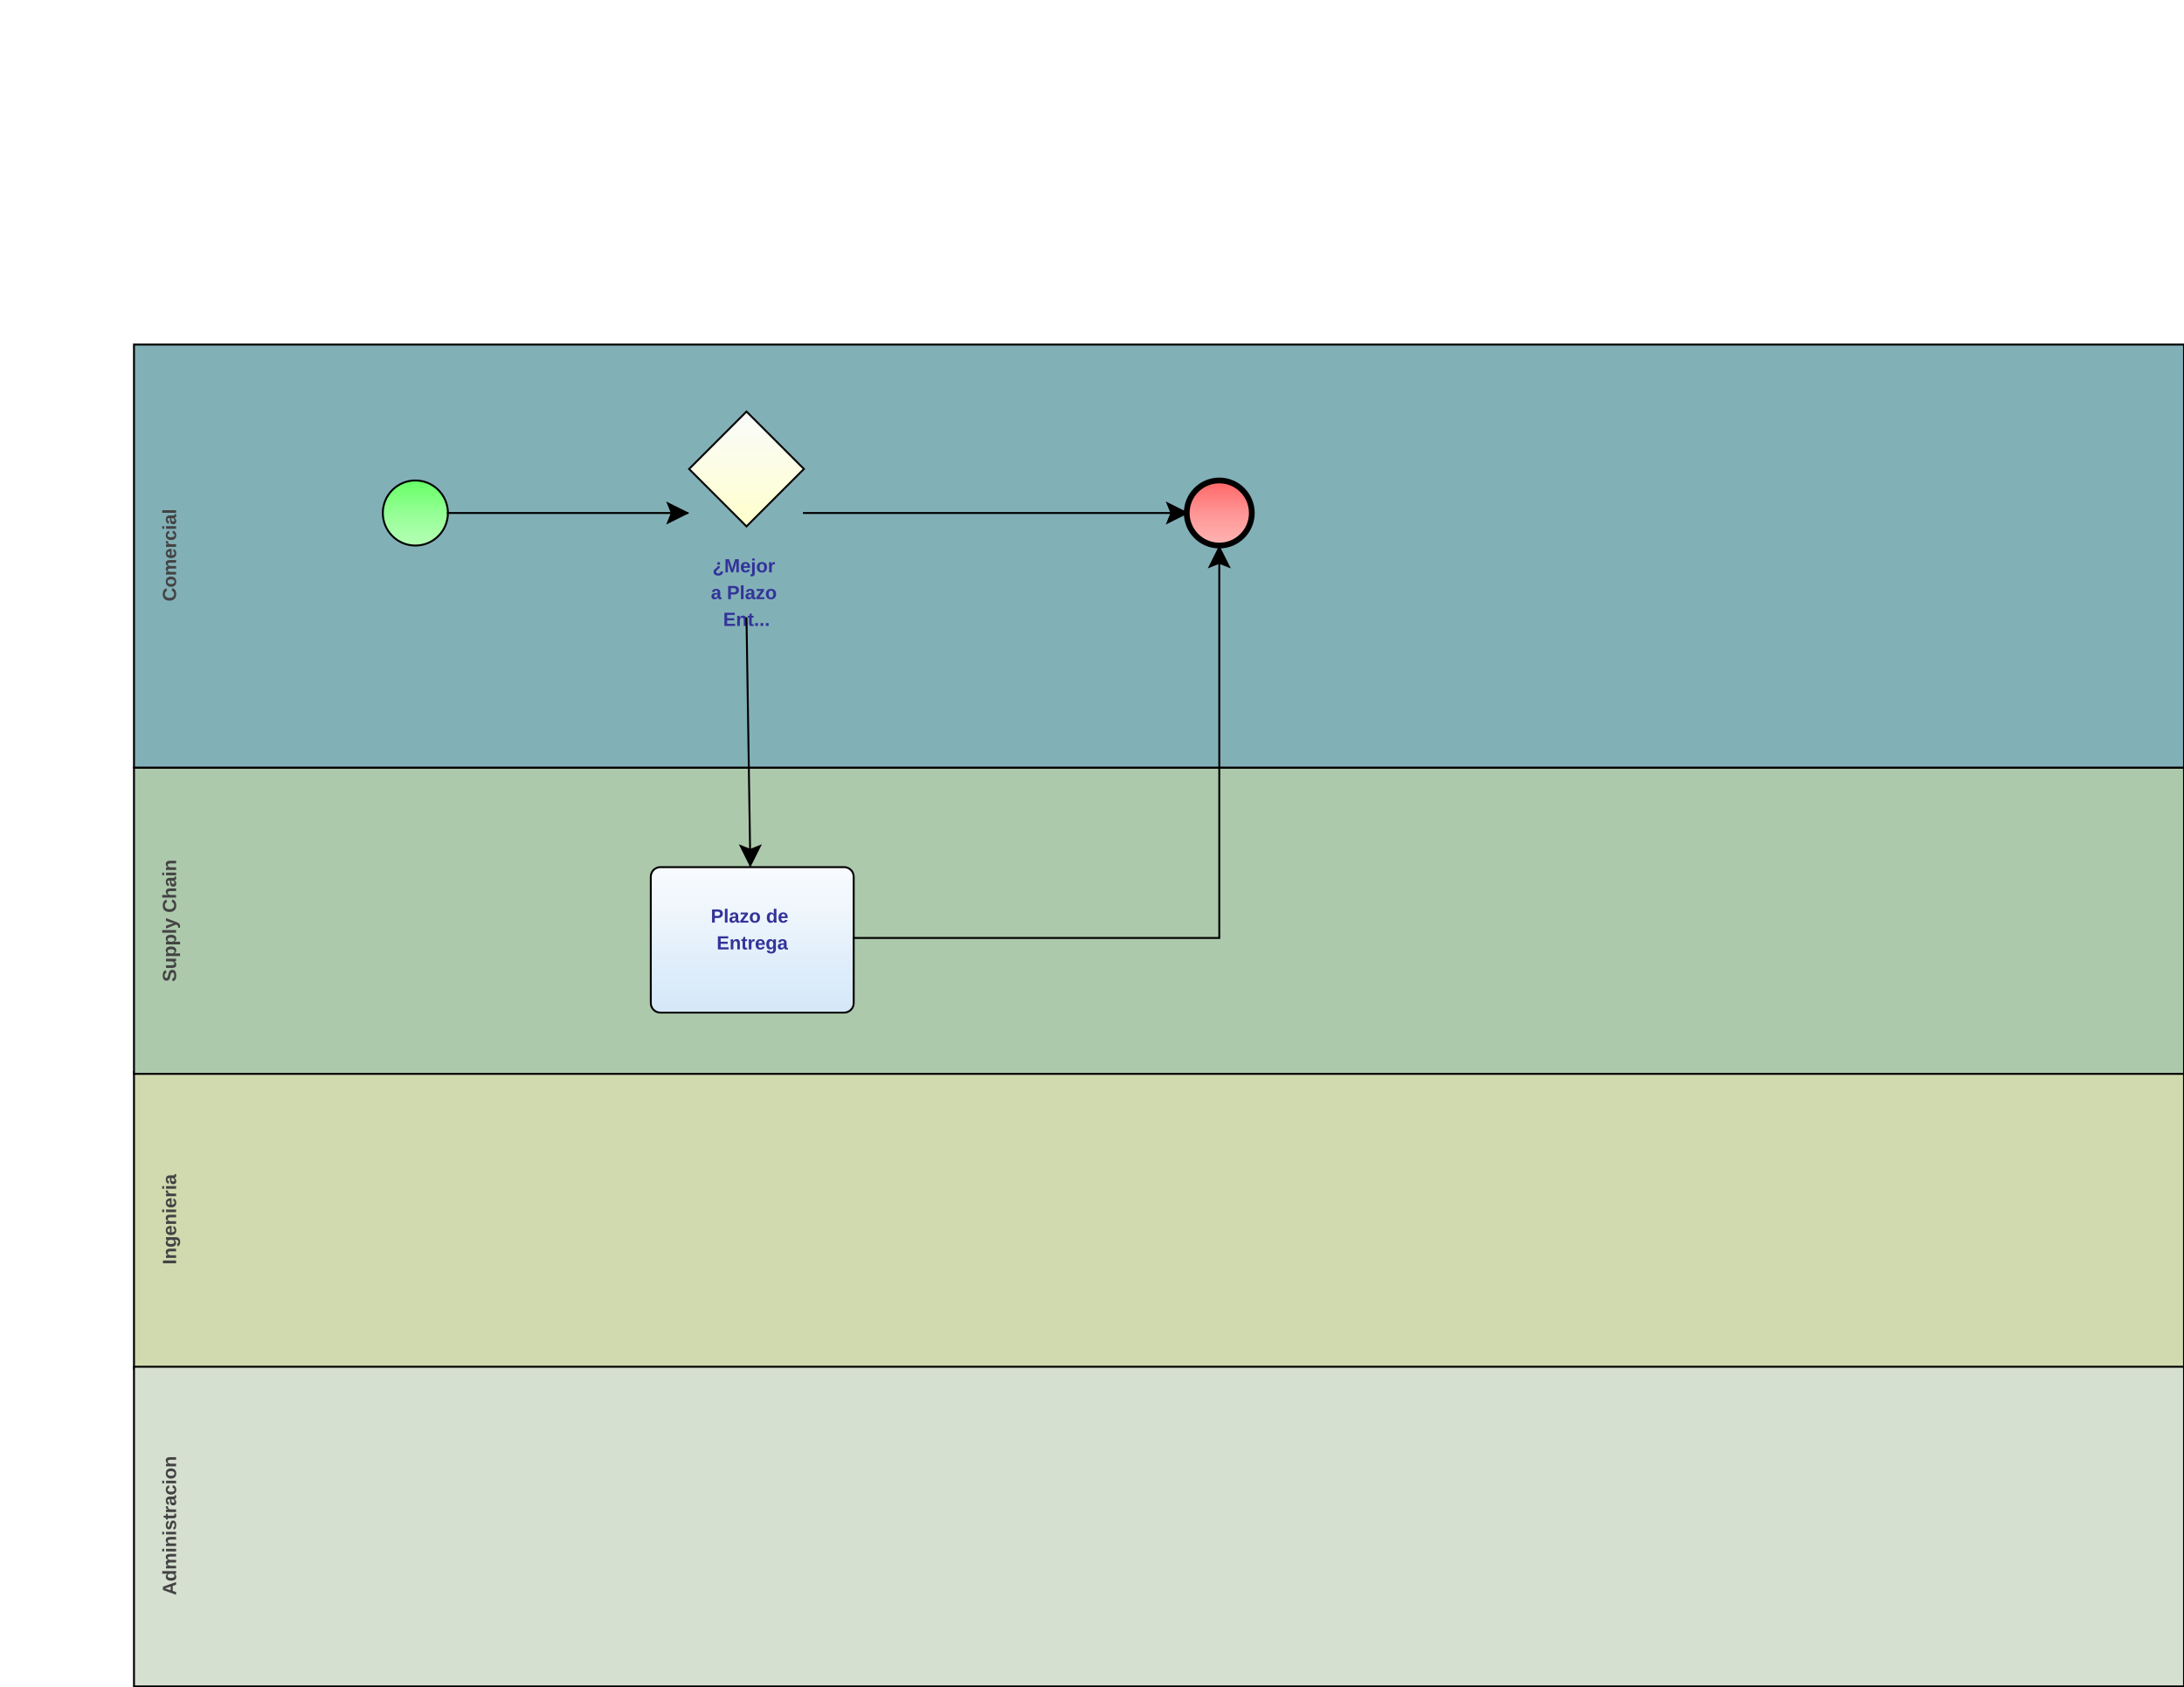
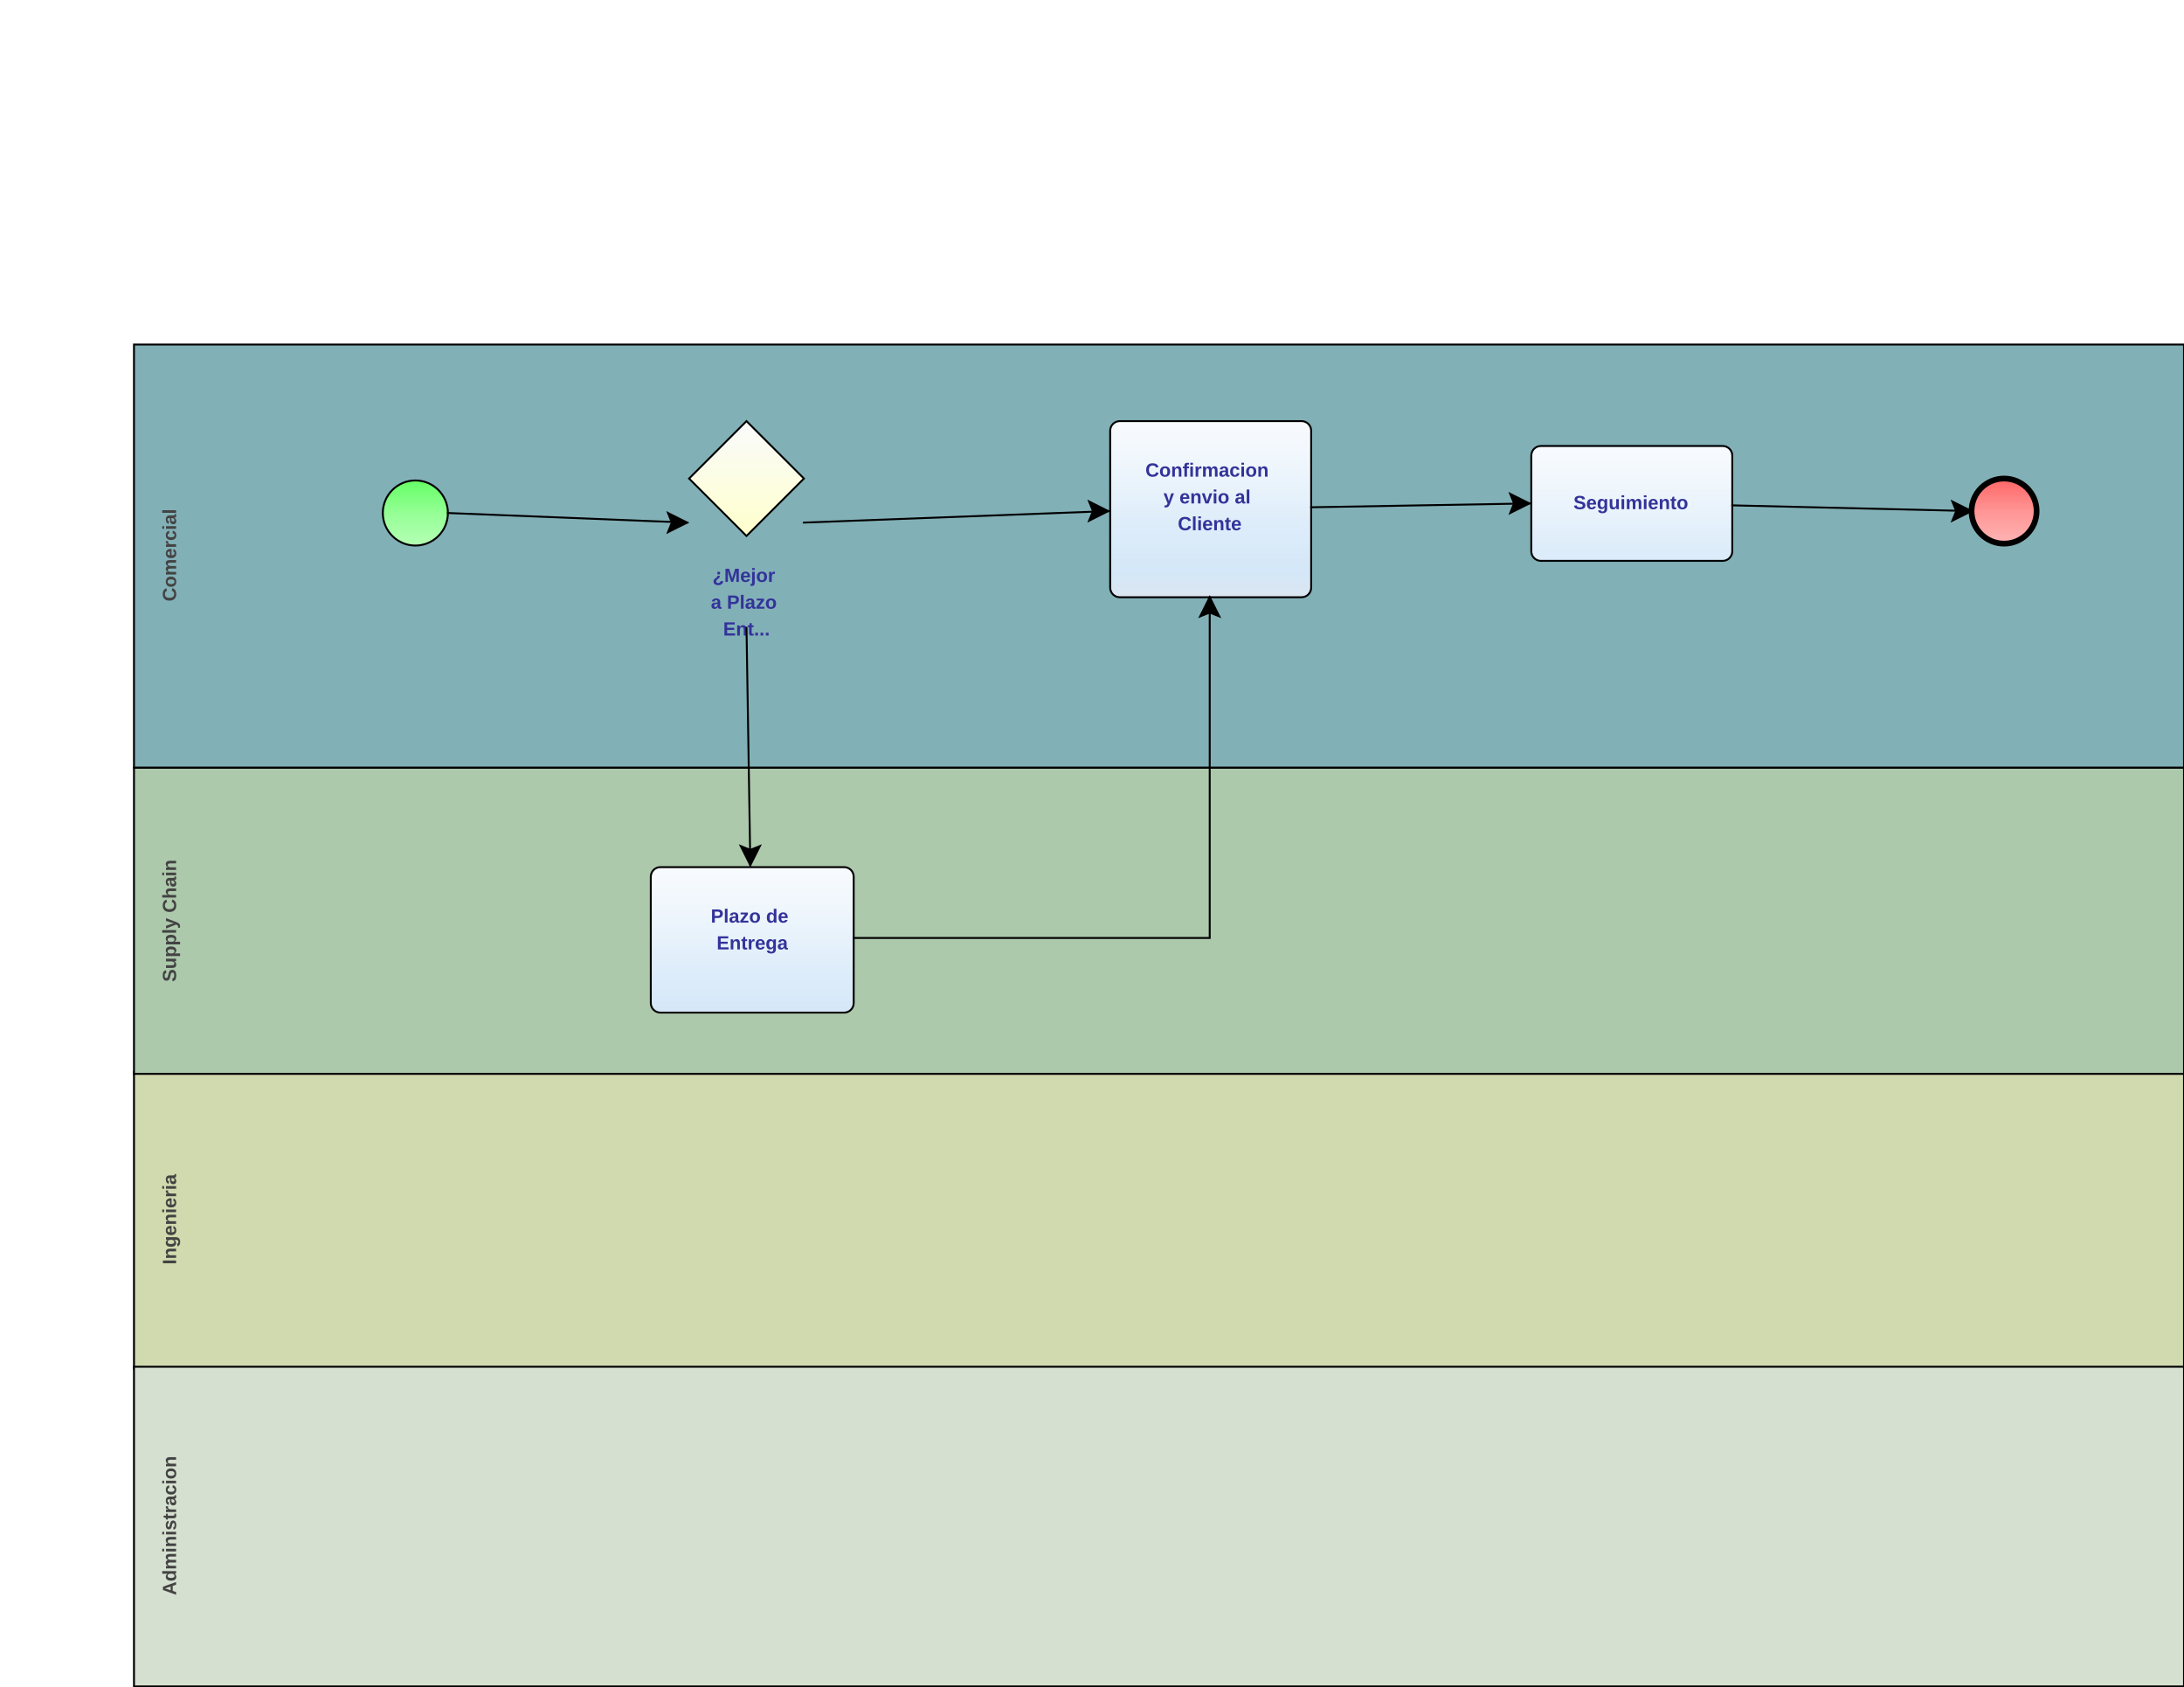
<svg xmlns="http://www.w3.org/2000/svg" xmlns:xlink="http://www.w3.org/1999/xlink" style="stroke-dasharray:none; shape-rendering:auto; font-family:'Arial'; text-rendering:auto; fill-opacity:1; color-interpolation:auto; color-rendering:auto; font-size:12; fill:black; stroke:black; image-rendering:auto; stroke-miterlimit:10; stroke-linecap:square; stroke-linejoin:miter; font-style:normal; stroke-width:1; stroke-dashoffset:0; font-weight:normal; stroke-opacity:1;" contentScriptType="text/ecmascript" preserveAspectRatio="xMidYMid meet" zoomAndPan="magnify" version="1.0" contentStyleType="text/css" xml:xlink="http://www.w3.org/1999/xlink" width="1141" height="881">
  <rect x="70" y="560" width="1071" height="155" ry="0" rx="0" style="stroke:#000000; fill:#D0DAAE" />
  <g componentSequence="4">
    <text x="-637" y="78" transform="rotate(270)" text-anchor="middle" style="font-weight:bold;font-size:10px;stroke:none; fill:#434343">
      <tspan dy="14" x="-637">Ingenieria</tspan>
    </text>
  </g>
  <rect x="70" y="401" width="1071" height="160" ry="0" rx="0" style="stroke:#000000; fill:#ADC9AC" />
  <g componentSequence="3">
    <text x="-481" y="78" transform="rotate(270)" text-anchor="middle" style="font-weight:bold;font-size:10px;stroke:none; fill:#434343">
      <tspan dy="14" x="-481">Supply Chain</tspan>
    </text>
  </g>
  <rect x="70" y="180" width="1071" height="221" ry="0" rx="0" style="stroke:#000000; fill:#82B0B7" />
  <g componentSequence="2">
    <text x="-290" y="78" transform="rotate(270)" text-anchor="middle" style="font-weight:bold;font-size:10px;stroke:none; fill:#434343">
      <tspan dy="14" x="-290">Comercial</tspan>
    </text>
  </g>
  <rect x="70" y="714" width="1071" height="167" ry="0" rx="0" style="stroke:#000000; fill:#D6E0D0" />
  <g componentSequence="1">
    <text x="-797" y="78" transform="rotate(270)" text-anchor="middle" style="font-weight:bold;font-size:10px;stroke:none; fill:#434343">
      <tspan dy="14" x="-797">Administracion</tspan>
    </text>
  </g>
  <g sequence="5">
-     <rect x="340" y="453" width="106" height="76" ry="5" rx="5" style="fill:url(#linearGradientF8FBFEEDF5FCDEEDFAD4E7F8E2E5E9_334533236);" stroke="191970" />
+     <rect x="340" y="453" width="106" height="76" ry="5" rx="5" style="fill:url(#linearGradientF8FBFEEDF5FCDEEDFAD4E7F8E2E5E9_27835588);" stroke="191970" />
  </g>
  <g componentSequence="5">
    <text x="393" y="468" text-anchor="middle" style="font-weight:bold;font-size:10px;stroke:none; fill:#333399">
      <tspan dy="14" x="393">Plazo de</tspan>
      <tspan dy="14" x="393">Entrega</tspan>
    </text>
  </g>
  <g sequence="6">
-     <ellipse cx="217" cy="268" rx="17" ry="17" stroke-width="1" style="fill:url(#linearGradient66FF6696FF96B6FFB6_490176122);" stroke="336633" />
+     <ellipse cx="217" cy="268" rx="17" ry="17" stroke-width="1" style="fill:url(#linearGradient66FF6696FF96B6FFB6_258953857);" stroke="336633" />
  </g>
  <g sequence="7">
-     <polygon points=" 360 245 390 215 420 245 390 275 360 245" style="fill:url(#linearGradientFAFBFCFFFFCC_420018436);" stroke="000000" />
+     <polygon points=" 360 250 390 220 420 250 390 280 360 250" style="fill:url(#linearGradientFAFBFCFFFFCC_189847476);" stroke="000000" />
  </g>
  <g componentSequence="7">
-     <text x="390" y="285" text-anchor="middle" style="font-weight:bold;font-size:10px;stroke:none; fill:#333399">
+     <text x="390" y="290" text-anchor="middle" style="font-weight:bold;font-size:10px;stroke:none; fill:#333399">
      <tspan dy="14" x="390">¿Mejor</tspan>
      <tspan dy="14" x="390">a Plazo</tspan>
      <tspan dy="14" x="390">Ent...</tspan>
    </text>
  </g>
-   <g sequence="8">
-     <ellipse cx="637" cy="268" rx="17" ry="17" stroke-width="3" style="fill:url(#linearGradientFF6666FF9696FFB6B6_1544188993);" stroke="993333" />
+   <g sequence="12">
+     <rect x="800" y="233" width="105" height="60" ry="5" rx="5" style="fill:url(#linearGradientF8FBFEEDF5FCDEEDFAD4E7F8E2E5E9_1314019514);" stroke="191970" />
  </g>
-   <g componentSequence="9">
-     <text x="647" y="484" style="font-size:10px;font-weight:none;stroke:none; fill:#333399" text-anchor="left" />
+   <g componentSequence="12">
+     <text x="852" y="252" text-anchor="middle" style="font-weight:bold;font-size:10px;stroke:none; fill:#333399">
+       <tspan dy="14" x="852">Seguimiento</tspan>
+     </text>
+   </g>
+   <g sequence="13">
+     <ellipse cx="1047" cy="267" rx="17" ry="17" stroke-width="3" style="fill:url(#linearGradientFF6666FF9696FFB6B6_181961512);" stroke="993333" />
+   </g>
+   <g sequence="14">
+     <rect x="580" y="220" width="105" height="92" ry="5" rx="5" style="fill:url(#linearGradientF8FBFEEDF5FCDEEDFAD4E7F8E2E5E9_2136355752);" stroke="191970" />
+   </g>
+   <g componentSequence="14">
+     <text x="632" y="235" text-anchor="middle" style="font-weight:bold;font-size:10px;stroke:none; fill:#333399">
+       <tspan dy="14" x="632">Confirmacion</tspan>
+       <tspan dy="14" x="632">y envio al</tspan>
+       <tspan dy="14" x="632">Cliente</tspan>
+     </text>
  </g>
  <g componentSequence="10">
-     <text x="307" y="268" style="font-size:10px;font-weight:none;stroke:none; fill:#333399" text-anchor="left" />
+     <text x="307" y="271" style="font-size:10px;font-weight:none;stroke:none; fill:#333399" text-anchor="left" />
+   </g>
+   <g componentSequence="15">
+     <text x="752" y="264" style="font-size:10px;font-weight:none;stroke:none; fill:#333399" text-anchor="left" />
+   </g>
+   <g componentSequence="16">
+     <text x="977" y="266" style="font-size:10px;font-weight:none;stroke:none; fill:#333399" text-anchor="left" />
+   </g>
+   <g componentSequence="17">
+     <text x="638" y="490" style="font-size:10px;font-weight:none;stroke:none; fill:#333399" text-anchor="left" />
  </g>
  <g componentSequence="11">
-     <text x="401" y="388" style="font-size:10px;font-weight:none;stroke:none; fill:#333399" text-anchor="left" />
+     <text x="401" y="390" style="font-size:10px;font-weight:none;stroke:none; fill:#333399" text-anchor="left" />
  </g>
-   <g componentSequence="12">
-     <text x="530" y="268" style="font-size:10px;font-weight:none;stroke:none; fill:#333399" text-anchor="left" />
+   <g componentSequence="18">
+     <text x="510" y="270" style="font-size:10px;font-weight:none;stroke:none; fill:#333399" text-anchor="left" />
  </g>
-   <path style="fill:none; stroke:#000000;stroke-width:1" d="M446.0 490.0 L637.0 490.0 L637.0 286.0" />
-   <polygon style="fill:#000000; stroke:#000000;" points=" 632 296 637 286 642 296 637 294" />
-   <path style="fill:none; stroke:#000000;stroke-width:1" d="M390.0 323.0 L392.0 452.0" />
+   <path style="fill:none; stroke:#000000;stroke-width:1" d="M390.0 328.0 L392.0 452.0" />
  <polygon style="fill:#000000; stroke:#000000;" points=" 397 442 392 452 387 442 392 444" />
-   <path style="fill:none; stroke:#000000;stroke-width:1" d="M234.0 268.0 L359.0 268.0" />
-   <polygon style="fill:#000000; stroke:#000000;" points=" 349 263 359 268 349 273 351 268" />
-   <path style="fill:none; stroke:#000000;stroke-width:1" d="M420.0 268.0 L620.0 268.0" />
-   <polygon style="fill:#000000; stroke:#000000;" points=" 610 263 620 268 610 273 612 268" />
+   <path style="fill:none; stroke:#000000;stroke-width:1" d="M234.0 268.0 L359.0 273.0" />
+   <polygon style="fill:#000000; stroke:#000000;" points=" 349 268 359 273 349 278 351 273" />
+   <path style="fill:none; stroke:#000000;stroke-width:1" d="M905.0 264.0 L1030.0 267.0" />
+   <polygon style="fill:#000000; stroke:#000000;" points=" 1020 262 1030 267 1020 272 1022 267" />
+   <path style="fill:none; stroke:#000000;stroke-width:1" d="M685.0 265.0 L799.0 263.0" />
+   <polygon style="fill:#000000; stroke:#000000;" points=" 789 258 799 263 789 268 791 263" />
+   <path style="fill:none; stroke:#000000;stroke-width:1" d="M446.0 490.0 L632.0 490.0 L632.0 312.0" />
+   <polygon style="fill:#000000; stroke:#000000;" points=" 627 322 632 312 637 322 632 320" />
+   <path style="fill:none; stroke:#000000;stroke-width:1" d="M420.0 273.0 L579.0 267.0" />
+   <polygon style="fill:#000000; stroke:#000000;" points=" 569 262 579 267 569 272 571 267" />
  <defs>
-     <linearGradient xlink:href="#linearGradientF8FBFEEDF5FCDEEDFAD4E7F8E2E5E9" id="linearGradientF8FBFEEDF5FCDEEDFAD4E7F8E2E5E9_334533236" x1="0" y1="453.0" x2="0" y2="559.0" gradientUnits="userSpaceOnUse" xlink:type="simple" xlink:actuate="onLoad" xlink:show="other" />
+     <linearGradient xlink:href="#linearGradientF8FBFEEDF5FCDEEDFAD4E7F8E2E5E9" id="linearGradientF8FBFEEDF5FCDEEDFAD4E7F8E2E5E9_27835588" x1="0" y1="453.0" x2="0" y2="559.0" gradientUnits="userSpaceOnUse" xlink:type="simple" xlink:actuate="onLoad" xlink:show="other" />
    <linearGradient id="linearGradientF8FBFEEDF5FCDEEDFAD4E7F8E2E5E9">
      <stop style="stop-color:#F8FBFE;stop-opacity:1;" offset="0.0" id="stopF8FBFE" />
      <stop style="stop-color:#EDF5FC;stop-opacity:1;" offset="0.25" id="stopEDF5FC" />
      <stop style="stop-color:#DEEDFA;stop-opacity:1;" offset="0.5" id="stopDEEDFA" />
      <stop style="stop-color:#D4E7F8;stop-opacity:1;" offset="0.75" id="stopD4E7F8" />
      <stop style="stop-color:#E2E5E9;stop-opacity:1;" offset="1.0" id="stopE2E5E9" />
    </linearGradient>
-     <linearGradient xlink:href="#linearGradient66FF6696FF96B6FFB6" id="linearGradient66FF6696FF96B6FFB6_490176122" x1="0" y1="251.0" x2="0" y2="286.0" gradientUnits="userSpaceOnUse" xlink:type="simple" xlink:actuate="onLoad" xlink:show="other" />
+     <linearGradient xlink:href="#linearGradient66FF6696FF96B6FFB6" id="linearGradient66FF6696FF96B6FFB6_258953857" x1="0" y1="251.0" x2="0" y2="286.0" gradientUnits="userSpaceOnUse" xlink:type="simple" xlink:actuate="onLoad" xlink:show="other" />
    <linearGradient id="linearGradient66FF6696FF96B6FFB6">
      <stop style="stop-color:#66FF66;stop-opacity:1;" offset="0.0" id="stop66FF66" />
      <stop style="stop-color:#96FF96;stop-opacity:1;" offset="0.5" id="stop96FF96" />
      <stop style="stop-color:#B6FFB6;stop-opacity:1;" offset="1.0" id="stopB6FFB6" />
    </linearGradient>
-     <linearGradient xlink:href="#linearGradientFAFBFCFFFFCC" id="linearGradientFAFBFCFFFFCC_420018436" x1="0" y1="215.0" x2="0" y2="275.0" gradientUnits="userSpaceOnUse" xlink:type="simple" xlink:actuate="onLoad" xlink:show="other" />
+     <linearGradient xlink:href="#linearGradientFAFBFCFFFFCC" id="linearGradientFAFBFCFFFFCC_189847476" x1="0" y1="220.0" x2="0" y2="280.0" gradientUnits="userSpaceOnUse" xlink:type="simple" xlink:actuate="onLoad" xlink:show="other" />
    <linearGradient id="linearGradientFAFBFCFFFFCC">
      <stop style="stop-color:#FAFBFC;stop-opacity:1;" offset="0.0" id="stopFAFBFC" />
      <stop style="stop-color:#FFFFCC;stop-opacity:1;" offset="1.0" id="stopFFFFCC" />
    </linearGradient>
-     <linearGradient xlink:href="#linearGradientFF6666FF9696FFB6B6" id="linearGradientFF6666FF9696FFB6B6_1544188993" x1="0" y1="251.0" x2="0" y2="286.0" gradientUnits="userSpaceOnUse" xlink:type="simple" xlink:actuate="onLoad" xlink:show="other" />
+     <linearGradient xlink:href="#linearGradientF8FBFEEDF5FCDEEDFAD4E7F8E2E5E9" id="linearGradientF8FBFEEDF5FCDEEDFAD4E7F8E2E5E9_1314019514" x1="0" y1="233.0" x2="0" y2="338.0" gradientUnits="userSpaceOnUse" xlink:type="simple" xlink:actuate="onLoad" xlink:show="other" />
+     <linearGradient xlink:href="#linearGradientFF6666FF9696FFB6B6" id="linearGradientFF6666FF9696FFB6B6_181961512" x1="0" y1="250.0" x2="0" y2="285.0" gradientUnits="userSpaceOnUse" xlink:type="simple" xlink:actuate="onLoad" xlink:show="other" />
    <linearGradient id="linearGradientFF6666FF9696FFB6B6">
      <stop style="stop-color:#FF6666;stop-opacity:1;" offset="0.0" id="stopFF6666" />
      <stop style="stop-color:#FF9696;stop-opacity:1;" offset="0.5" id="stopFF9696" />
      <stop style="stop-color:#FFB6B6;stop-opacity:1;" offset="1.0" id="stopFFB6B6" />
    </linearGradient>
+     <linearGradient xlink:href="#linearGradientF8FBFEEDF5FCDEEDFAD4E7F8E2E5E9" id="linearGradientF8FBFEEDF5FCDEEDFAD4E7F8E2E5E9_2136355752" x1="0" y1="220.0" x2="0" y2="325.0" gradientUnits="userSpaceOnUse" xlink:type="simple" xlink:actuate="onLoad" xlink:show="other" />
  </defs>
</svg>
